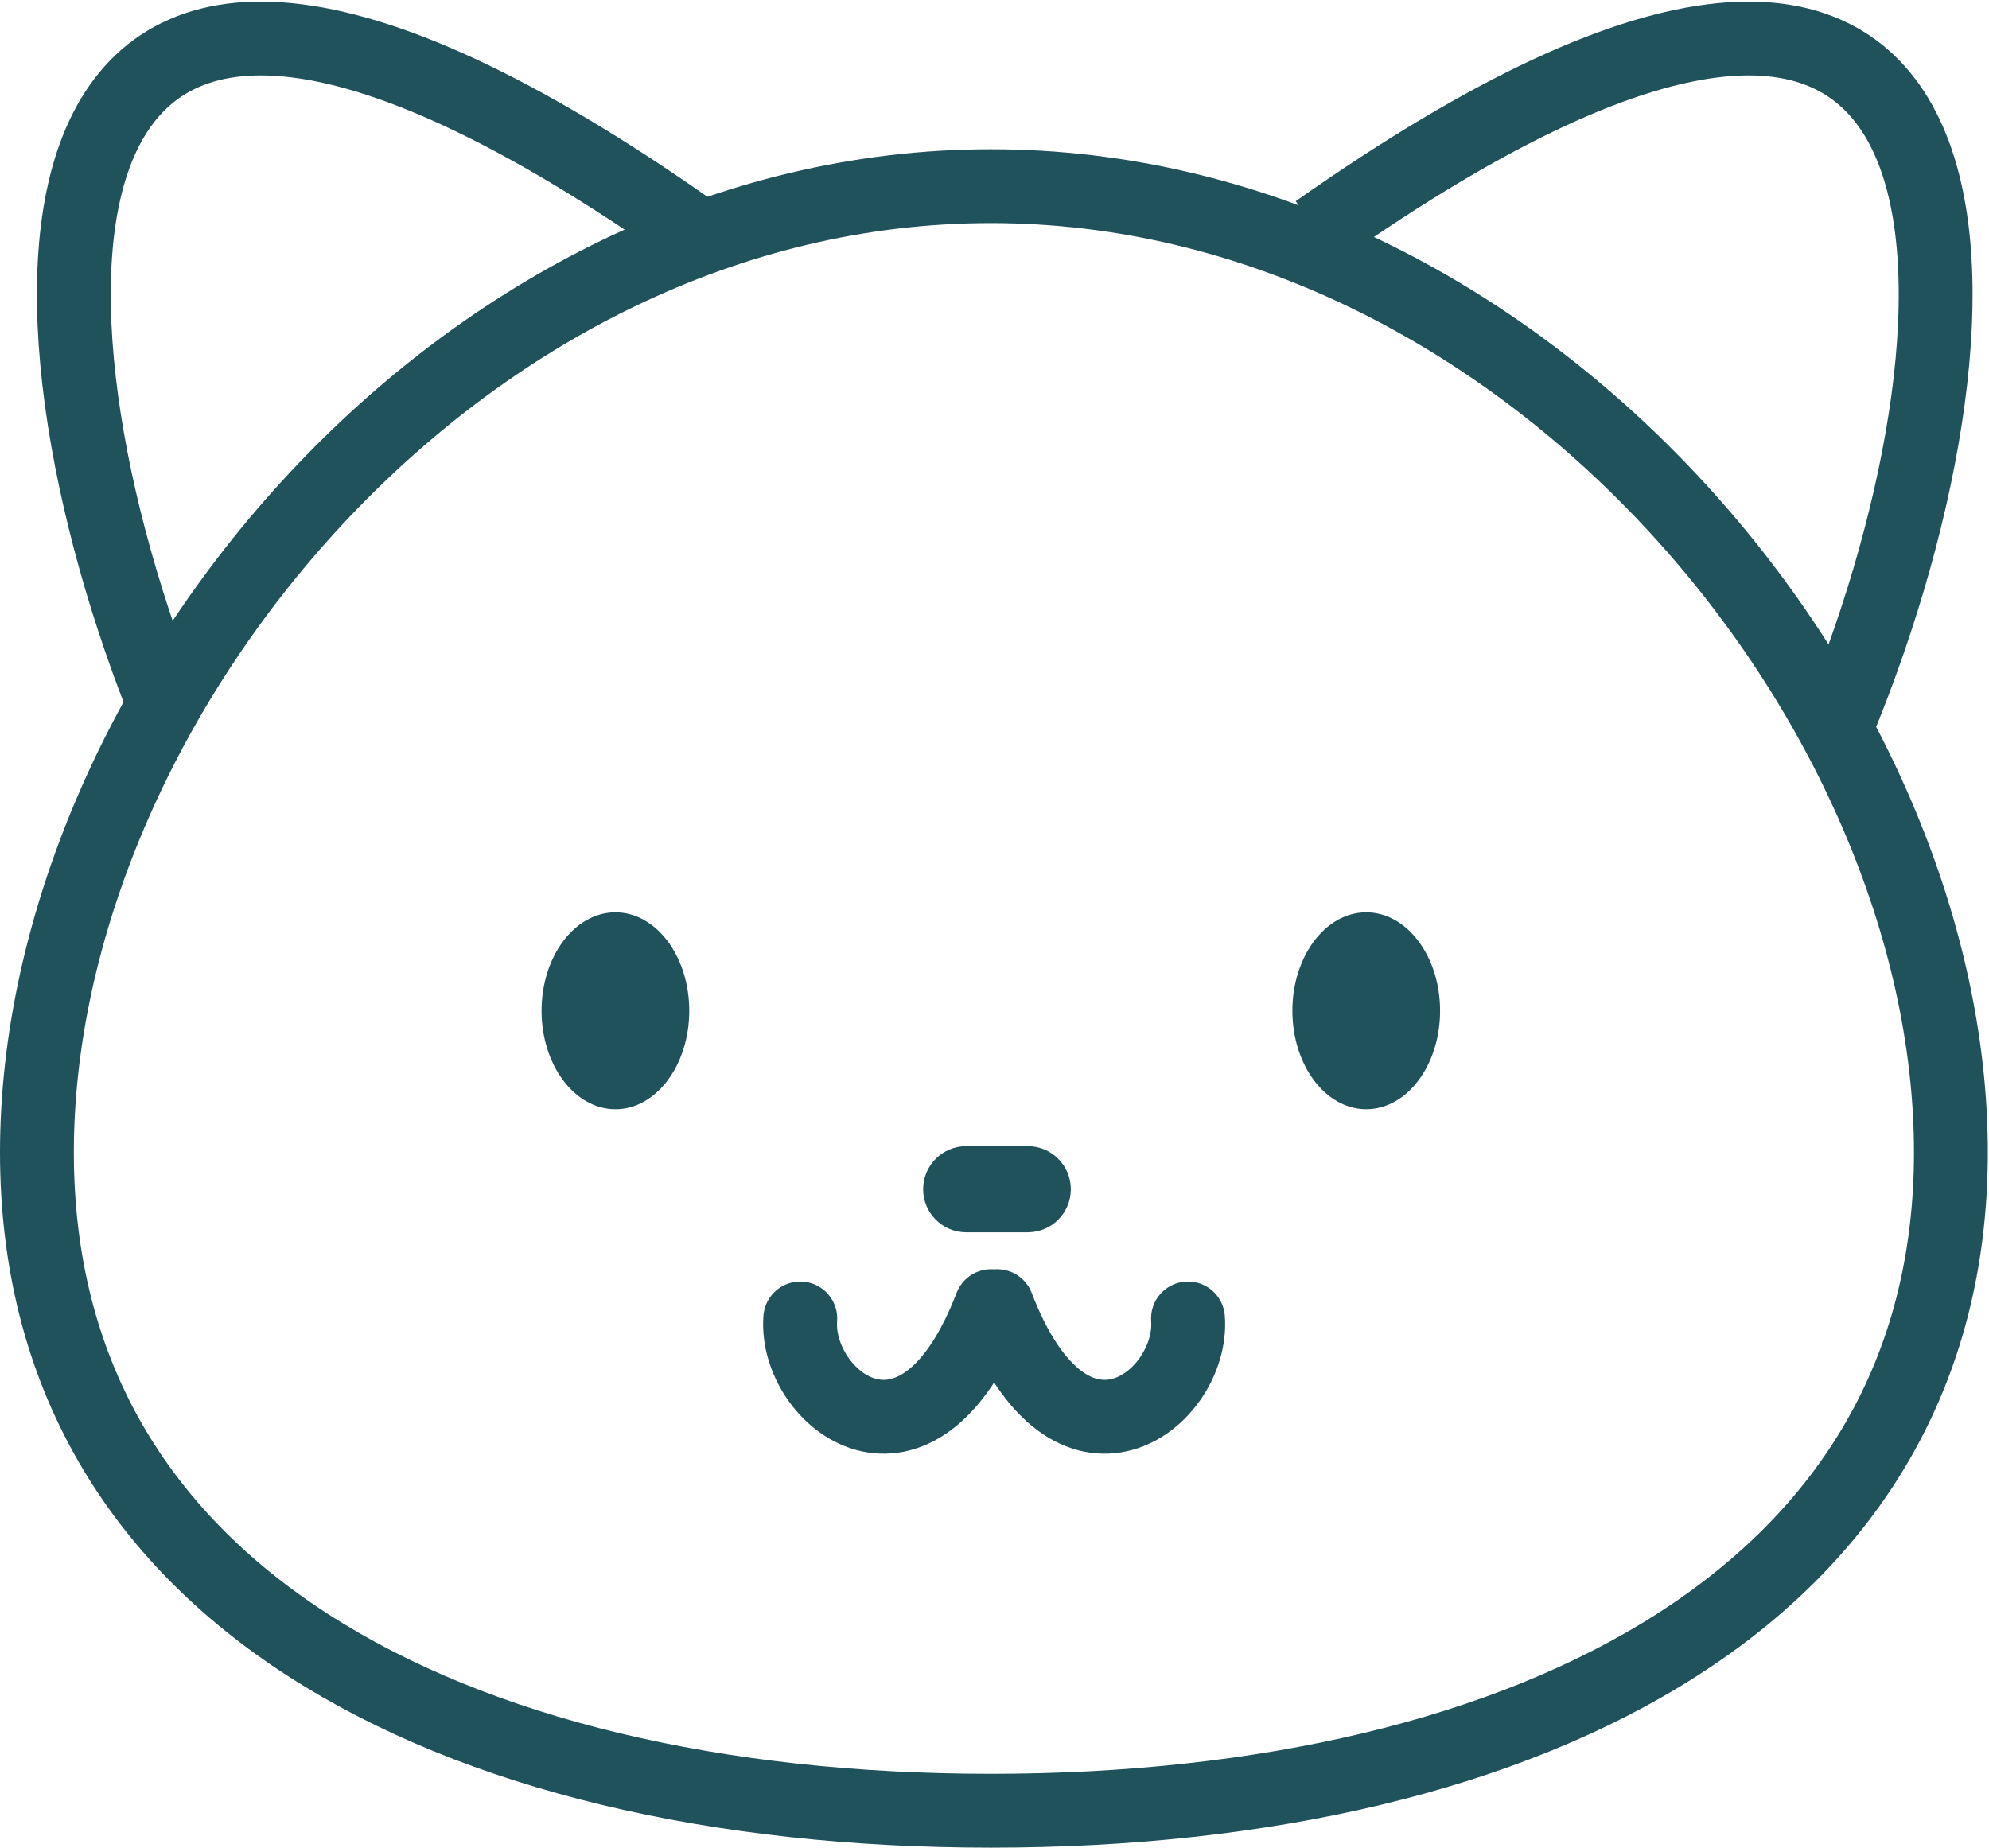
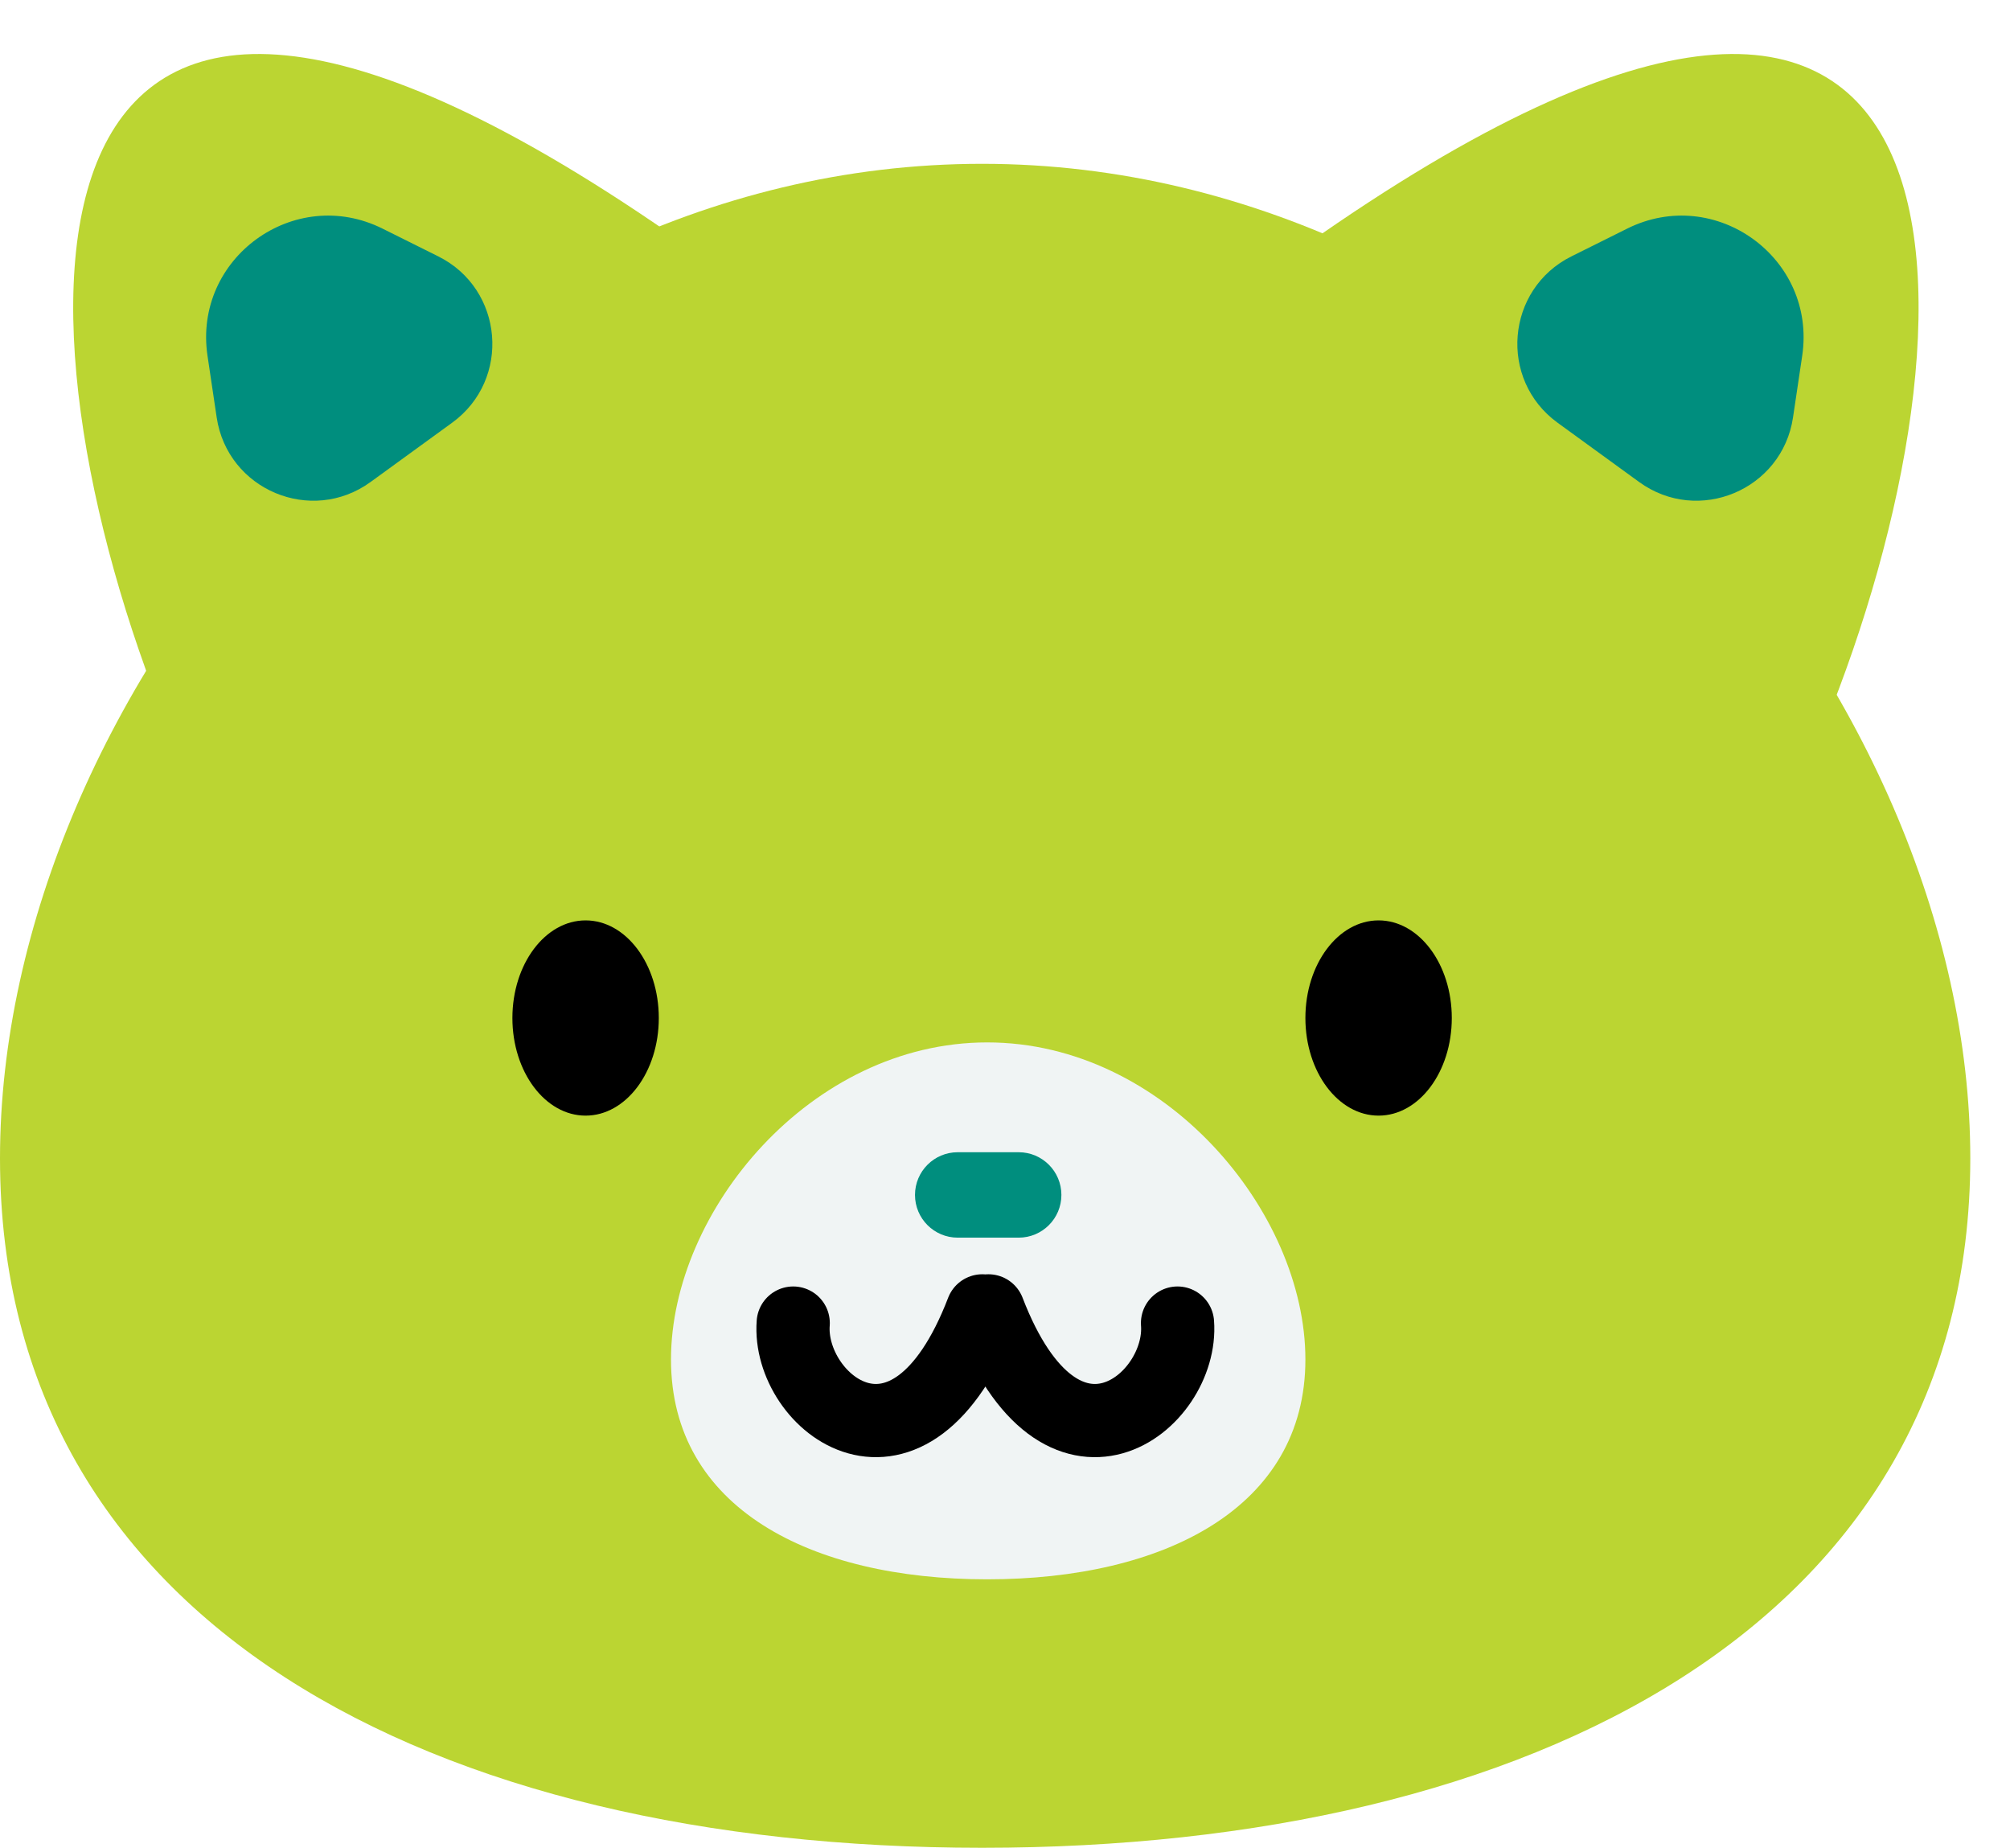
- <svg xmlns="http://www.w3.org/2000/svg" width="310" height="288" viewBox="0 0 310 288" fill="none">
-   <path d="M304.061 179.612C304.061 214.017 287.963 239.368 261.4 256.373C234.581 273.542 196.937 282.245 154.429 282.245C111.92 282.245 74.526 273.541 47.956 256.385C21.645 239.397 5.755 214.05 5.755 179.612C5.755 144.749 22.052 107.011 49.051 77.941C76.006 48.916 113.164 29.02 154.429 29.02C195.7 29.02 233.105 48.923 260.303 77.959C287.544 107.04 304.061 144.773 304.061 179.612Z" stroke="#20525C" stroke-width="11.51" />
-   <path d="M26.398 111.84C0.5 48.533 -2.378 -41.63 107.929 36.065" stroke="#20525C" stroke-width="11.51" />
-   <path d="M286.795 111.84C312.693 48.533 315.571 -41.63 205.265 36.065" stroke="#20525C" stroke-width="11.51" />
-   <ellipse cx="95.917" cy="157.551" rx="11.51" ry="15.347" fill="#20525C" />
-   <ellipse cx="212.938" cy="157.551" rx="11.51" ry="15.347" fill="#20525C" />
-   <rect x="143.877" y="178.653" width="23.02" height="13.429" rx="6.714" fill="#20525C" />
-   <path d="M124.729 205.51C123.77 217.979 142.954 233.518 154.464 203.591M185.158 205.51C186.117 217.979 166.933 233.518 155.423 203.591" stroke="#20525C" stroke-width="11.51" stroke-linecap="round" />
+ <svg xmlns="http://www.w3.org/2000/svg" width="309" height="284" viewBox="0 0 309 284" fill="none">
+   <path d="M302.896 178.033C302.896 249.505 235.398 284 150.979 284C66.56 284 -0 249.505 -0 178.033C-0 106.562 66.56 25.178 150.979 25.178C235.398 25.178 302.896 106.562 302.896 178.033Z" fill="#BBD532" />
+   <path d="M200.68 208.952C200.68 231.74 178.947 242.738 151.766 242.738C124.584 242.738 103.153 231.74 103.153 208.952C103.153 186.164 124.584 160.216 151.766 160.216C178.947 160.216 200.68 186.164 200.68 208.952Z" fill="#F0F4F4" />
+   <path d="M25.81 111.774C0.49 49.882 -2.323 -38.267 105.519 37.692L25.81 111.774Z" fill="#BBD532" />
+   <path d="M280.39 111.774C305.709 49.882 308.523 -38.267 200.68 37.692L280.39 111.774Z" fill="#BBD532" />
+   <ellipse cx="90.025" cy="156.465" rx="11.253" ry="15.004" fill="black" />
+   <ellipse cx="211.933" cy="156.465" rx="11.253" ry="15.004" fill="black" />
+   <rect x="140.664" y="177.095" width="22.506" height="13.129" rx="6.564" fill="#008E7E" />
+   <path d="M121.942 203.353C121.004 215.543 139.759 230.735 151.013 201.477M181.021 203.353C181.959 215.543 163.203 230.735 151.95 201.477" stroke="black" stroke-width="11.253" stroke-linecap="round" />
+   <path d="M31.901 54.692C29.665 39.691 45.236 28.378 58.812 35.14L67.375 39.404C77.457 44.426 78.618 58.353 69.505 64.973L56.97 74.081C47.857 80.701 34.971 75.294 33.31 64.153L31.901 54.692Z" fill="#008E7E" />
+   <path d="M277.054 54.692C279.29 39.691 263.719 28.378 250.142 35.14L241.58 39.404C231.497 44.426 230.337 58.353 239.45 64.973L251.985 74.081C261.097 80.701 273.984 75.294 275.644 64.153L277.054 54.692Z" fill="#008E7E" />
</svg>
